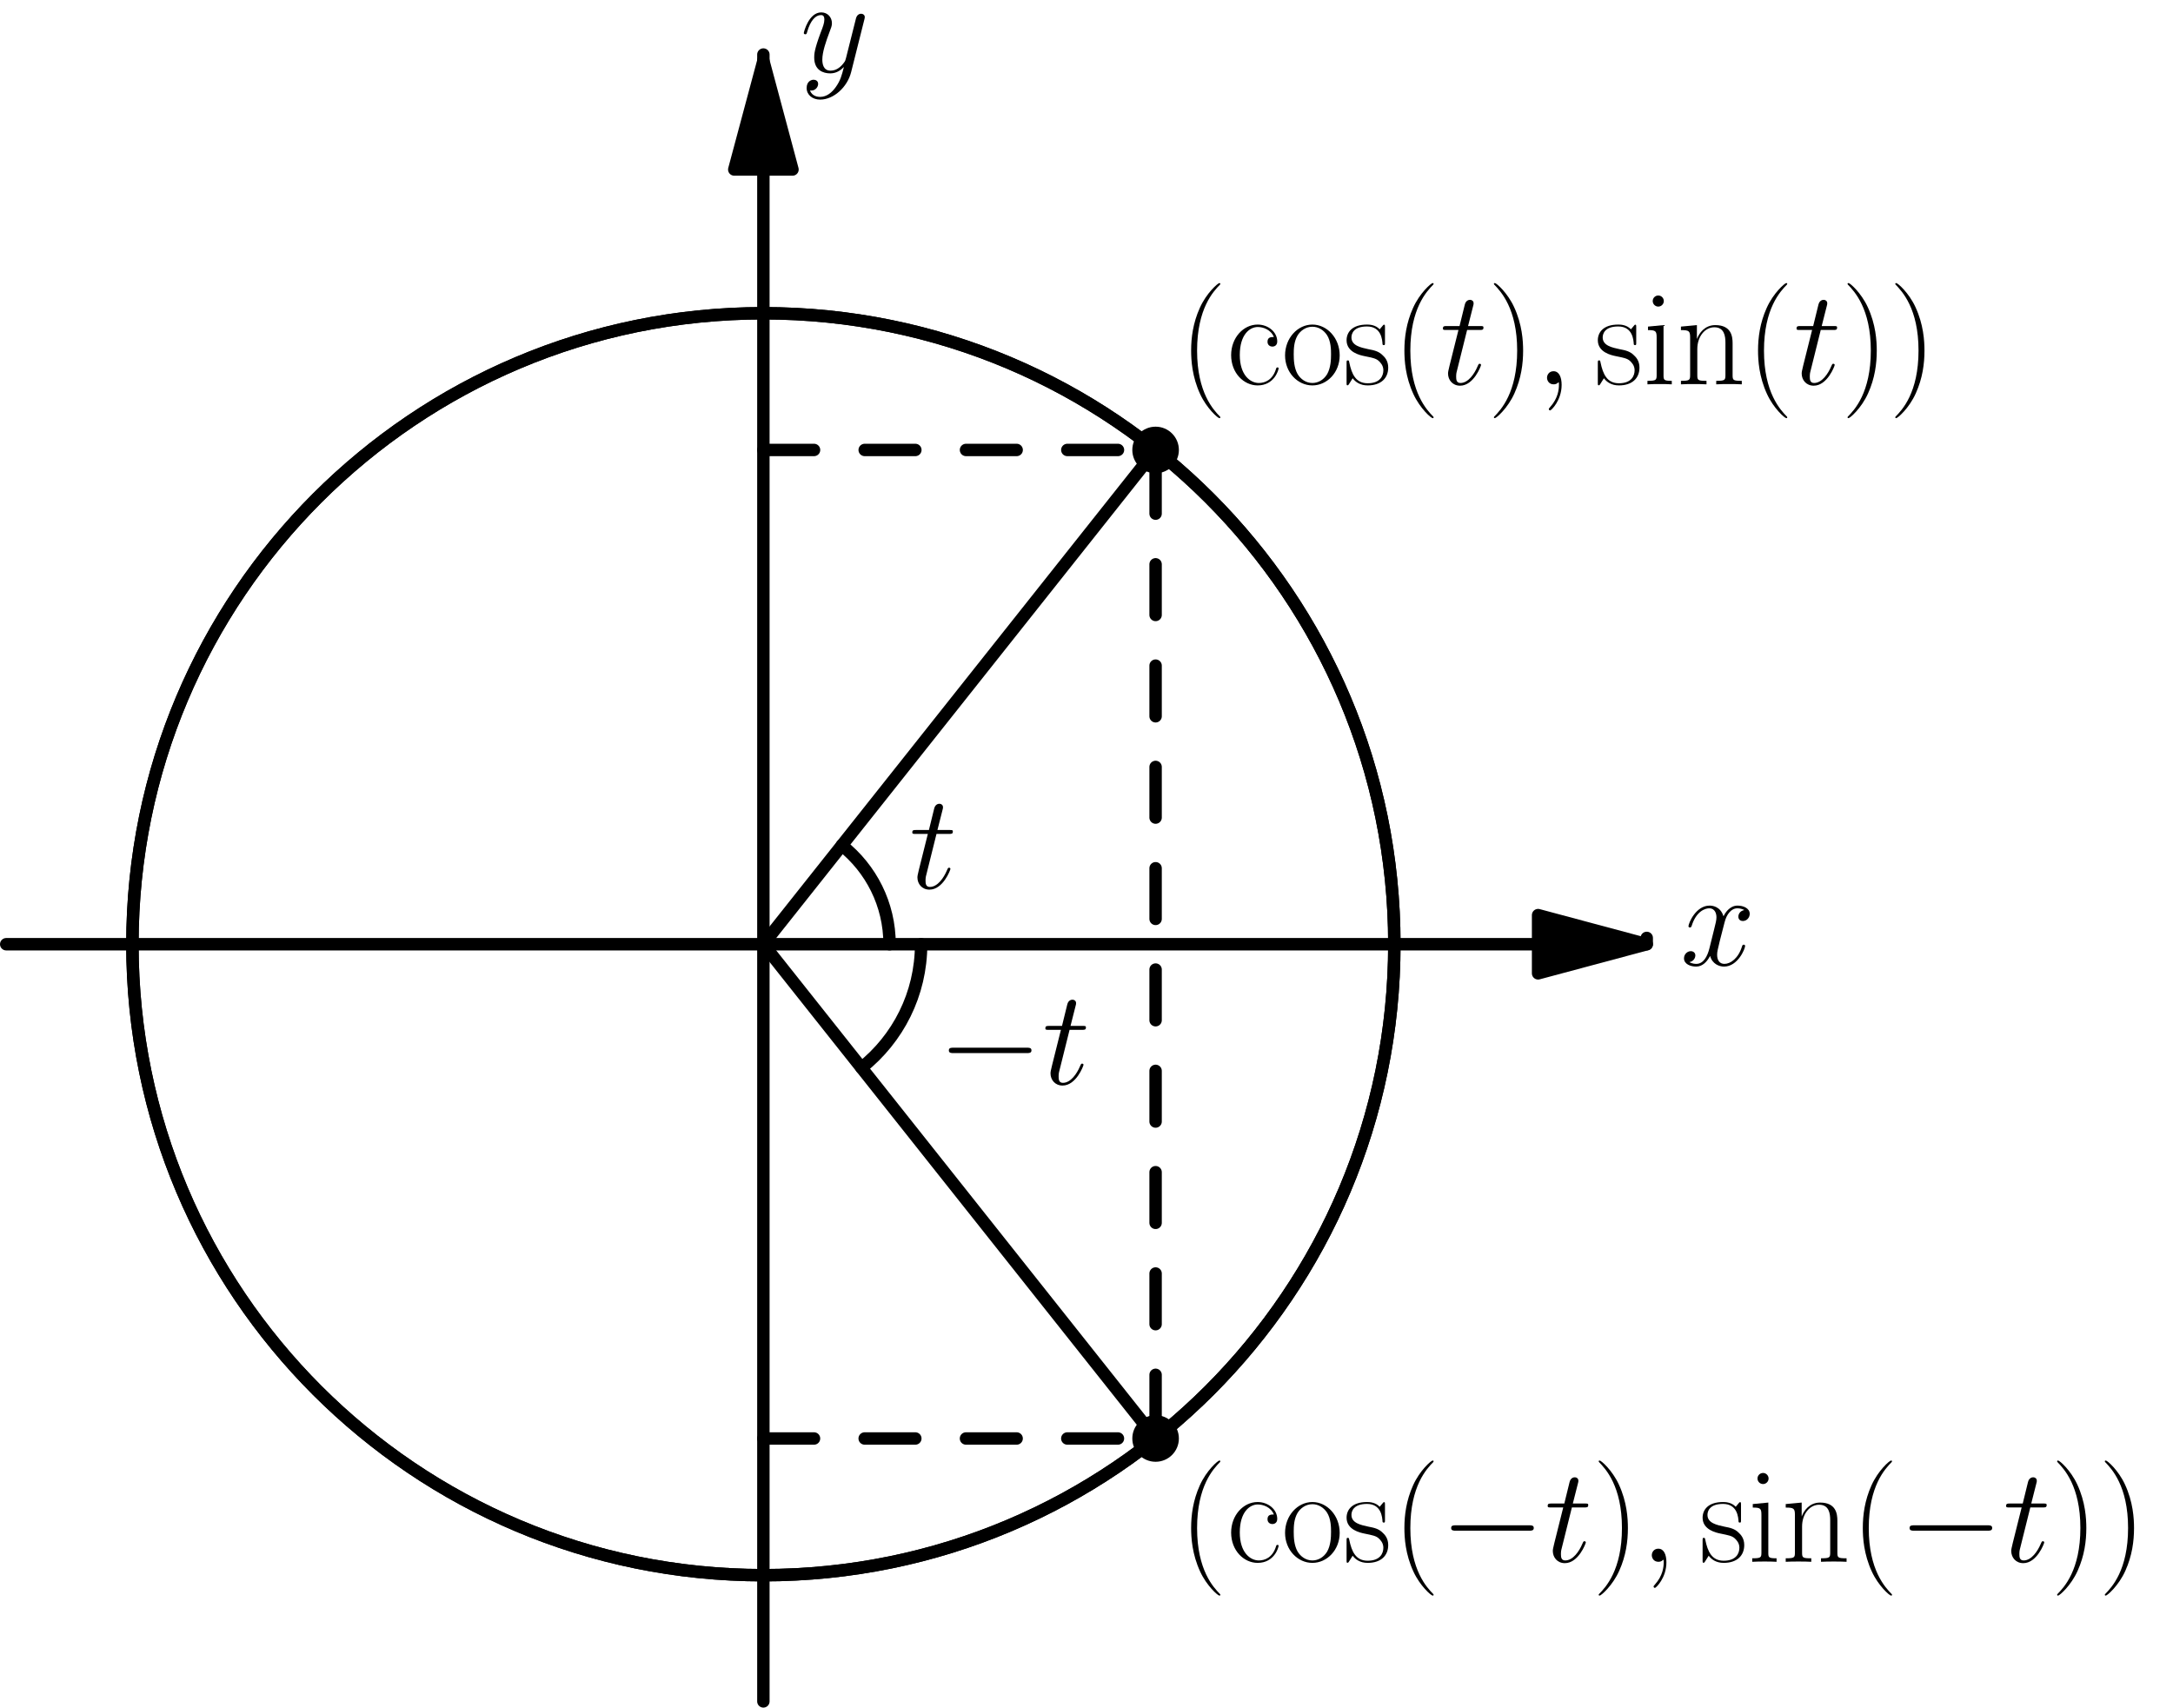
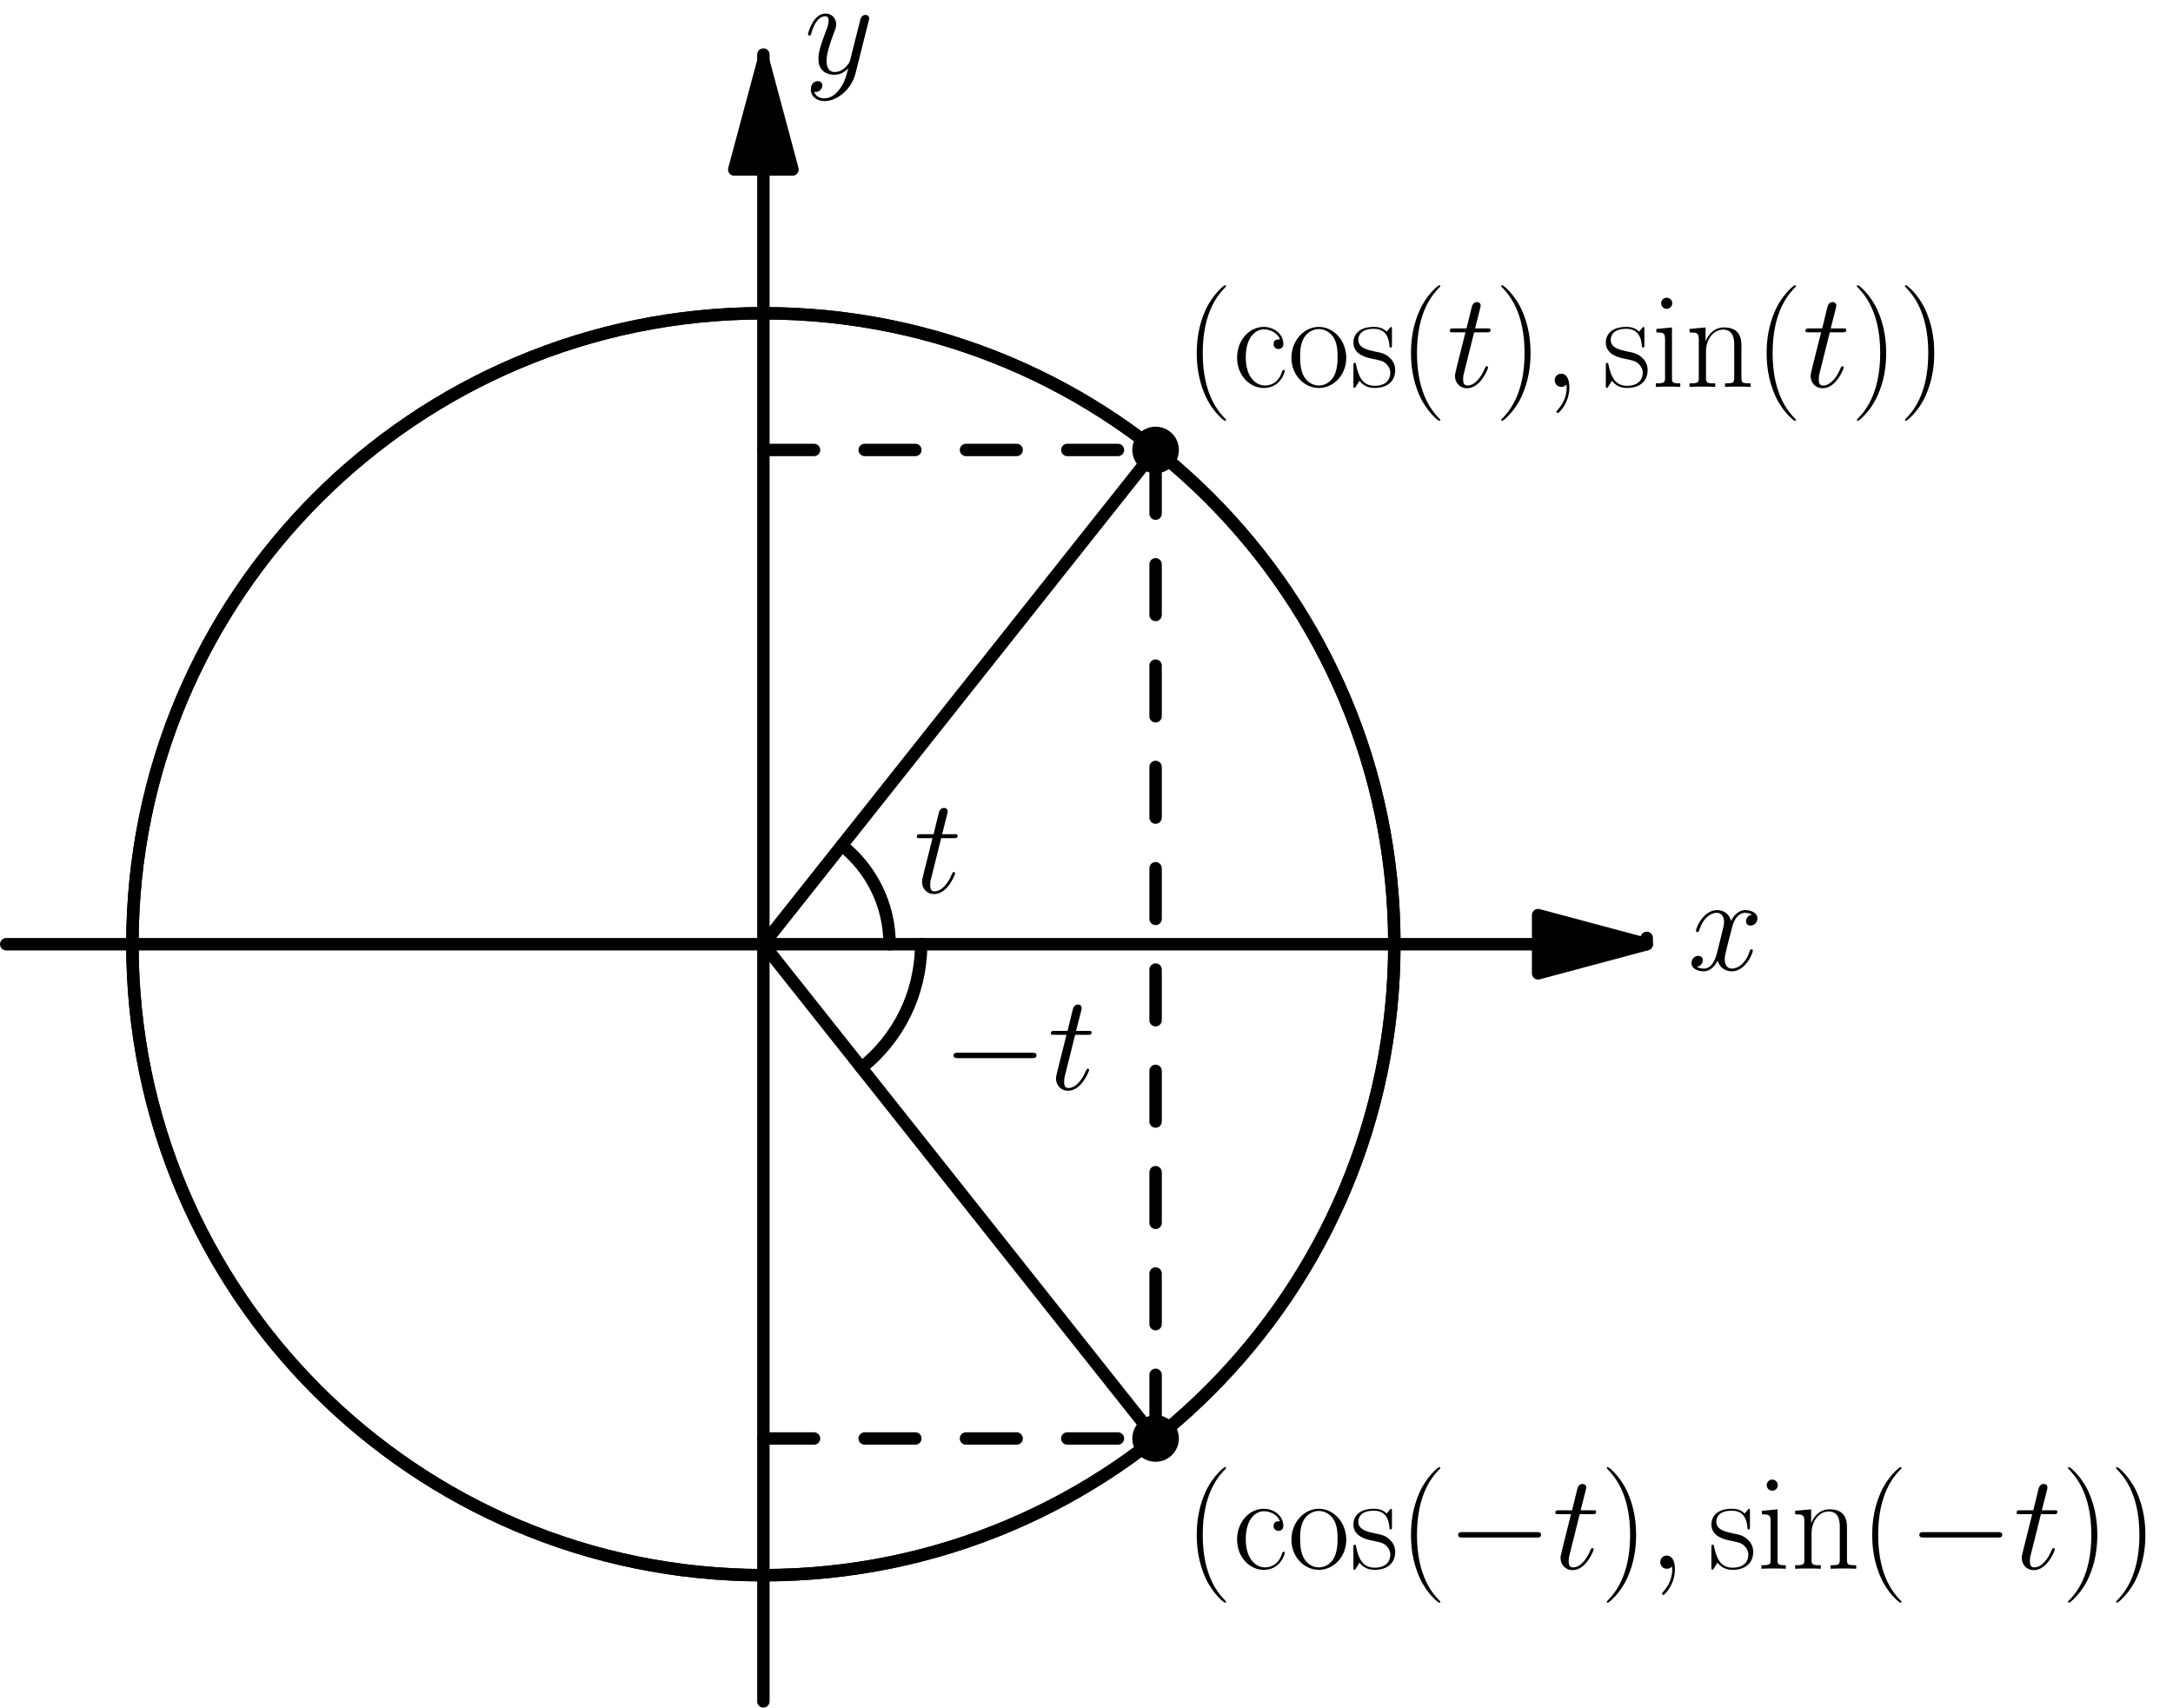
- <svg xmlns="http://www.w3.org/2000/svg" xmlns:xlink="http://www.w3.org/1999/xlink" height="313.022pt" version="1.1" viewBox="56.621 54.06 398.339 313.022" width="398.339pt">
+ <svg xmlns="http://www.w3.org/2000/svg" xmlns:xlink="http://www.w3.org/1999/xlink" height="311.853pt" version="1.1" viewBox="56.409 53.858 396.851 311.853" width="396.851pt">
  <defs>
-     <path d="M16.335 -5.701C16.756 -5.701 17.202 -5.701 17.202 -6.197S16.756 -6.692 16.335 -6.692H2.925C2.503 -6.692 2.057 -6.692 2.057 -6.197S2.503 -5.701 2.925 -5.701H16.335Z" id="g0-0" />
-     <path d="M7.585 6.048C7.585 6.023 7.585 5.974 7.51 5.899C6.37 4.734 3.321 1.562 3.321 -6.172S6.321 -17.053 7.535 -18.293C7.535 -18.318 7.585 -18.367 7.585 -18.442S7.51 -18.566 7.411 -18.566C7.139 -18.566 5.032 -16.731 3.817 -14.005C2.578 -11.253 2.231 -8.576 2.231 -6.197C2.231 -4.412 2.404 -1.388 3.892 1.809C5.081 4.387 7.114 6.197 7.411 6.197C7.535 6.197 7.585 6.147 7.585 6.048Z" id="g2-40" />
-     <path d="M6.519 -6.172C6.519 -7.957 6.345 -10.981 4.858 -14.178C3.668 -16.756 1.636 -18.566 1.339 -18.566C1.264 -18.566 1.165 -18.541 1.165 -18.417C1.165 -18.367 1.19 -18.342 1.215 -18.293C2.404 -17.053 5.428 -13.905 5.428 -6.197C5.428 1.537 2.429 4.685 1.215 5.924C1.19 5.974 1.165 5.998 1.165 6.048C1.165 6.172 1.264 6.197 1.339 6.197C1.611 6.197 3.718 4.363 4.933 1.636C6.172 -1.115 6.519 -3.792 6.519 -6.172Z" id="g2-41" />
-     <path d="M8.651 -8.675C8.18 -8.675 7.486 -8.675 7.486 -7.808C7.486 -7.114 8.056 -6.916 8.378 -6.916C8.552 -6.916 9.27 -6.99 9.27 -7.857C9.27 -9.617 7.585 -10.956 5.676 -10.956C3.049 -10.956 0.818 -8.527 0.818 -5.354C0.818 -2.057 3.148 0.198 5.676 0.198C8.75 0.198 9.518 -2.652 9.518 -2.925C9.518 -3.024 9.493 -3.098 9.32 -3.098S9.122 -3.074 9.022 -2.751C8.378 -0.744 6.965 -0.248 5.899 -0.248C4.313 -0.248 2.404 -1.71 2.404 -5.379C2.404 -9.146 4.239 -10.51 5.701 -10.51C6.668 -10.51 8.105 -10.039 8.651 -8.675Z" id="g2-99" />
-     <path d="M3.842 -15.269C3.842 -15.814 3.396 -16.285 2.826 -16.285C2.28 -16.285 1.809 -15.839 1.809 -15.269C1.809 -14.723 2.256 -14.253 2.826 -14.253C3.371 -14.253 3.842 -14.699 3.842 -15.269ZM0.942 -10.584V-9.94C2.33 -9.94 2.528 -9.791 2.528 -8.601V-1.71C2.528 -0.768 2.429 -0.644 0.843 -0.644V0C1.438 -0.05 2.503 -0.05 3.123 -0.05C3.718 -0.05 4.734 -0.05 5.304 0V-0.644C3.842 -0.644 3.792 -0.793 3.792 -1.686V-10.857L0.942 -10.584Z" id="g2-105" />
-     <path d="M10.287 -7.535C10.287 -8.799 10.039 -10.857 7.114 -10.857C5.156 -10.857 4.139 -9.345 3.768 -8.353H3.743V-10.857L0.818 -10.584V-9.94C2.28 -9.94 2.503 -9.791 2.503 -8.601V-1.71C2.503 -0.768 2.404 -0.644 0.818 -0.644V0C1.413 -0.05 2.503 -0.05 3.148 -0.05S4.908 -0.05 5.503 0V-0.644C3.916 -0.644 3.817 -0.744 3.817 -1.71V-6.469C3.817 -8.75 5.205 -10.46 6.94 -10.46C8.775 -10.46 8.973 -8.824 8.973 -7.634V-1.71C8.973 -0.768 8.874 -0.644 7.287 -0.644V0C7.882 -0.05 8.973 -0.05 9.617 -0.05S11.377 -0.05 11.972 0V-0.644C10.386 -0.644 10.287 -0.744 10.287 -1.71V-7.535Z" id="g2-110" />
-     <path d="M10.683 -5.304C10.683 -8.477 8.378 -10.956 5.676 -10.956S0.669 -8.477 0.669 -5.304C0.669 -2.181 2.974 0.198 5.676 0.198S10.683 -2.181 10.683 -5.304ZM5.676 -0.248C4.511 -0.248 3.52 -0.942 2.95 -1.909C2.33 -3.024 2.256 -4.412 2.256 -5.503C2.256 -6.544 2.305 -7.833 2.95 -8.948C3.445 -9.766 4.412 -10.559 5.676 -10.559C6.792 -10.559 7.734 -9.94 8.328 -9.072C9.097 -7.907 9.097 -6.271 9.097 -5.503C9.097 -4.536 9.047 -3.049 8.378 -1.859C7.684 -0.719 6.618 -0.248 5.676 -0.248Z" id="g2-111" />
-     <path d="M7.659 -10.46C7.659 -10.906 7.634 -10.931 7.486 -10.931C7.387 -10.931 7.362 -10.906 7.064 -10.534C6.99 -10.435 6.767 -10.188 6.692 -10.088C5.899 -10.931 4.784 -10.956 4.363 -10.956C1.611 -10.956 0.62 -9.518 0.62 -8.081C0.62 -5.85 3.148 -5.329 3.867 -5.18C5.428 -4.858 5.974 -4.759 6.494 -4.313C6.816 -4.016 7.362 -3.47 7.362 -2.578C7.362 -1.537 6.767 -0.198 4.486 -0.198C2.33 -0.198 1.562 -1.834 1.115 -4.016C1.041 -4.363 1.041 -4.387 0.843 -4.387S0.62 -4.363 0.62 -3.867V-0.297C0.62 0.149 0.644 0.174 0.793 0.174C0.917 0.174 0.942 0.149 1.066 -0.05C1.215 -0.273 1.586 -0.868 1.735 -1.115C2.231 -0.446 3.098 0.198 4.486 0.198C6.94 0.198 8.254 -1.14 8.254 -3.074C8.254 -4.338 7.585 -5.007 7.263 -5.304C6.519 -6.073 5.651 -6.246 4.61 -6.445C3.247 -6.742 1.512 -7.089 1.512 -8.601C1.512 -9.246 1.859 -10.609 4.363 -10.609C7.015 -10.609 7.163 -8.13 7.213 -7.337C7.238 -7.213 7.362 -7.188 7.436 -7.188C7.659 -7.188 7.659 -7.263 7.659 -7.684V-10.46Z" id="g2-115" />
-     <path d="M4.833 0.099C4.833 -1.339 4.363 -2.404 3.346 -2.404C2.553 -2.404 2.156 -1.76 2.156 -1.215S2.528 0 3.371 0C3.693 0 3.966 -0.099 4.189 -0.322C4.239 -0.372 4.263 -0.372 4.288 -0.372C4.338 -0.372 4.338 -0.025 4.338 0.099C4.338 0.917 4.189 2.528 2.751 4.139C2.479 4.437 2.479 4.486 2.479 4.536C2.479 4.66 2.603 4.784 2.727 4.784C2.925 4.784 4.833 2.95 4.833 0.099Z" id="g1-59" />
-     <path d="M4.982 -9.964H7.263C7.734 -9.964 7.981 -9.964 7.981 -10.411C7.981 -10.683 7.833 -10.683 7.337 -10.683H5.156L6.073 -14.302C6.172 -14.649 6.172 -14.699 6.172 -14.872C6.172 -15.269 5.85 -15.492 5.528 -15.492C5.329 -15.492 4.759 -15.418 4.561 -14.624L3.594 -10.683H1.264C0.768 -10.683 0.545 -10.683 0.545 -10.212C0.545 -9.964 0.719 -9.964 1.19 -9.964H3.396L1.76 -3.421C1.562 -2.553 1.487 -2.305 1.487 -1.983C1.487 -0.818 2.305 0.248 3.693 0.248C6.197 0.248 7.535 -3.371 7.535 -3.545C7.535 -3.693 7.436 -3.768 7.287 -3.768C7.238 -3.768 7.139 -3.768 7.089 -3.668C7.064 -3.644 7.04 -3.619 6.866 -3.222C6.345 -1.983 5.205 -0.248 3.768 -0.248C3.024 -0.248 2.974 -0.868 2.974 -1.413C2.974 -1.438 2.974 -1.909 3.049 -2.206L4.982 -9.964Z" id="g1-116" />
-     <path d="M11.749 -10.113C10.956 -9.964 10.658 -9.37 10.658 -8.899C10.658 -8.304 11.129 -8.105 11.476 -8.105C12.22 -8.105 12.741 -8.75 12.741 -9.419C12.741 -10.46 11.551 -10.931 10.51 -10.931C8.998 -10.931 8.155 -9.444 7.932 -8.973C7.362 -10.832 5.825 -10.931 5.379 -10.931C2.851 -10.931 1.512 -7.684 1.512 -7.139C1.512 -7.04 1.611 -6.916 1.785 -6.916C1.983 -6.916 2.033 -7.064 2.082 -7.163C2.925 -9.915 4.586 -10.435 5.304 -10.435C6.42 -10.435 6.643 -9.394 6.643 -8.799C6.643 -8.254 6.494 -7.684 6.197 -6.494L5.354 -3.098C4.982 -1.611 4.263 -0.248 2.95 -0.248C2.826 -0.248 2.206 -0.248 1.686 -0.57C2.578 -0.744 2.776 -1.487 2.776 -1.785C2.776 -2.28 2.404 -2.578 1.933 -2.578C1.339 -2.578 0.694 -2.057 0.694 -1.264C0.694 -0.223 1.859 0.248 2.925 0.248C4.115 0.248 4.957 -0.694 5.478 -1.71C5.875 -0.248 7.114 0.248 8.031 0.248C10.559 0.248 11.898 -2.999 11.898 -3.545C11.898 -3.668 11.799 -3.768 11.65 -3.768C11.427 -3.768 11.402 -3.644 11.328 -3.445C10.658 -1.264 9.221 -0.248 8.105 -0.248C7.238 -0.248 6.767 -0.892 6.767 -1.909C6.767 -2.454 6.866 -2.851 7.263 -4.486L8.13 -7.857C8.502 -9.345 9.345 -10.435 10.485 -10.435C10.534 -10.435 11.229 -10.435 11.749 -10.113Z" id="g1-120" />
-     <path d="M6.519 2.776C5.85 3.718 4.883 4.561 3.668 4.561C3.371 4.561 2.181 4.511 1.809 3.371C1.884 3.396 2.008 3.396 2.057 3.396C2.801 3.396 3.297 2.751 3.297 2.181S2.826 1.413 2.454 1.413C2.057 1.413 1.19 1.71 1.19 2.925C1.19 4.189 2.256 5.057 3.668 5.057C6.147 5.057 8.651 2.776 9.345 0.025L11.774 -9.642C11.799 -9.766 11.848 -9.915 11.848 -10.063C11.848 -10.435 11.551 -10.683 11.179 -10.683C10.956 -10.683 10.435 -10.584 10.237 -9.84L8.403 -2.553C8.279 -2.107 8.279 -2.057 8.081 -1.785C7.585 -1.091 6.767 -0.248 5.577 -0.248C4.189 -0.248 4.065 -1.611 4.065 -2.28C4.065 -3.693 4.734 -5.602 5.404 -7.387C5.676 -8.105 5.825 -8.452 5.825 -8.948C5.825 -9.989 5.081 -10.931 3.867 -10.931C1.586 -10.931 0.669 -7.337 0.669 -7.139C0.669 -7.04 0.768 -6.916 0.942 -6.916C1.165 -6.916 1.19 -7.015 1.289 -7.362C1.884 -9.444 2.826 -10.435 3.792 -10.435C4.016 -10.435 4.437 -10.435 4.437 -9.617C4.437 -8.973 4.164 -8.254 3.792 -7.312C2.578 -4.065 2.578 -3.247 2.578 -2.652C2.578 -0.297 4.263 0.248 5.503 0.248C6.222 0.248 7.114 0.025 7.981 -0.892L8.006 -0.868C7.634 0.595 7.387 1.562 6.519 2.776Z" id="g1-121" />
+     <path d="M4.852 0.1C4.852 -1.344 4.379 -2.413 3.359 -2.413C2.563 -2.413 2.165 -1.766 2.165 -1.219S2.538 0 3.384 0C3.707 0 3.981 -0.1 4.205 -0.323C4.254 -0.373 4.279 -0.373 4.304 -0.373C4.354 -0.373 4.354 -0.025 4.354 0.1C4.354 0.921 4.205 2.538 2.762 4.155C2.488 4.454 2.488 4.503 2.488 4.553C2.488 4.677 2.612 4.802 2.737 4.802C2.936 4.802 4.852 2.961 4.852 0.1Z" id="g0-59" />
+     <path d="M5.001 -10.002H7.29C7.763 -10.002 8.011 -10.002 8.011 -10.45C8.011 -10.723 7.862 -10.723 7.364 -10.723H5.175L6.096 -14.356C6.195 -14.704 6.195 -14.754 6.195 -14.928C6.195 -15.326 5.872 -15.55 5.548 -15.55C5.349 -15.55 4.777 -15.475 4.578 -14.679L3.608 -10.723H1.269C0.771 -10.723 0.547 -10.723 0.547 -10.251C0.547 -10.002 0.722 -10.002 1.194 -10.002H3.409L1.766 -3.433C1.567 -2.563 1.493 -2.314 1.493 -1.99C1.493 -0.821 2.314 0.249 3.707 0.249C6.22 0.249 7.564 -3.384 7.564 -3.558C7.564 -3.707 7.464 -3.782 7.315 -3.782C7.265 -3.782 7.165 -3.782 7.116 -3.682C7.091 -3.657 7.066 -3.632 6.892 -3.234C6.369 -1.99 5.225 -0.249 3.782 -0.249C3.035 -0.249 2.986 -0.871 2.986 -1.418C2.986 -1.443 2.986 -1.916 3.06 -2.214L5.001 -10.002Z" id="g0-116" />
+     <path d="M11.793 -10.151C10.997 -10.002 10.698 -9.405 10.698 -8.932C10.698 -8.335 11.171 -8.136 11.519 -8.136C12.266 -8.136 12.788 -8.783 12.788 -9.454C12.788 -10.499 11.594 -10.972 10.549 -10.972C9.031 -10.972 8.186 -9.479 7.962 -9.007C7.389 -10.873 5.847 -10.972 5.399 -10.972C2.861 -10.972 1.518 -7.713 1.518 -7.165C1.518 -7.066 1.617 -6.942 1.791 -6.942C1.99 -6.942 2.04 -7.091 2.09 -7.19C2.936 -9.952 4.603 -10.475 5.324 -10.475C6.444 -10.475 6.668 -9.43 6.668 -8.832C6.668 -8.285 6.519 -7.713 6.22 -6.519L5.374 -3.11C5.001 -1.617 4.279 -0.249 2.961 -0.249C2.836 -0.249 2.214 -0.249 1.692 -0.572C2.588 -0.746 2.787 -1.493 2.787 -1.791C2.787 -2.289 2.413 -2.588 1.941 -2.588C1.344 -2.588 0.697 -2.065 0.697 -1.269C0.697 -0.224 1.866 0.249 2.936 0.249C4.13 0.249 4.976 -0.697 5.498 -1.717C5.897 -0.249 7.141 0.249 8.061 0.249C10.599 0.249 11.942 -3.01 11.942 -3.558C11.942 -3.682 11.843 -3.782 11.694 -3.782C11.47 -3.782 11.445 -3.657 11.37 -3.458C10.698 -1.269 9.255 -0.249 8.136 -0.249C7.265 -0.249 6.792 -0.896 6.792 -1.916C6.792 -2.463 6.892 -2.861 7.29 -4.503L8.161 -7.887C8.534 -9.38 9.38 -10.475 10.524 -10.475C10.574 -10.475 11.271 -10.475 11.793 -10.151Z" id="g0-120" />
+     <path d="M6.543 2.787C5.872 3.732 4.901 4.578 3.682 4.578C3.384 4.578 2.189 4.528 1.816 3.384C1.891 3.409 2.015 3.409 2.065 3.409C2.811 3.409 3.309 2.762 3.309 2.189S2.836 1.418 2.463 1.418C2.065 1.418 1.194 1.717 1.194 2.936C1.194 4.205 2.264 5.076 3.682 5.076C6.17 5.076 8.683 2.787 9.38 0.025L11.818 -9.678C11.843 -9.803 11.893 -9.952 11.893 -10.101C11.893 -10.475 11.594 -10.723 11.221 -10.723C10.997 -10.723 10.475 -10.624 10.275 -9.877L8.434 -2.563C8.31 -2.115 8.31 -2.065 8.111 -1.791C7.613 -1.095 6.792 -0.249 5.598 -0.249C4.205 -0.249 4.08 -1.617 4.08 -2.289C4.08 -3.707 4.752 -5.623 5.424 -7.414C5.698 -8.136 5.847 -8.484 5.847 -8.982C5.847 -10.027 5.1 -10.972 3.881 -10.972C1.592 -10.972 0.672 -7.364 0.672 -7.165C0.672 -7.066 0.771 -6.942 0.945 -6.942C1.169 -6.942 1.194 -7.041 1.294 -7.389C1.891 -9.479 2.836 -10.475 3.807 -10.475C4.031 -10.475 4.454 -10.475 4.454 -9.653C4.454 -9.007 4.18 -8.285 3.807 -7.34C2.588 -4.08 2.588 -3.259 2.588 -2.662C2.588 -0.299 4.279 0.249 5.523 0.249C6.245 0.249 7.141 0.025 8.011 -0.896L8.036 -0.871C7.663 0.597 7.414 1.567 6.543 2.787Z" id="g0-121" />
+     <path d="M7.613 6.071C7.613 6.046 7.613 5.996 7.539 5.921C6.394 4.752 3.334 1.567 3.334 -6.195S6.344 -17.117 7.564 -18.361C7.564 -18.386 7.613 -18.436 7.613 -18.511S7.539 -18.635 7.439 -18.635C7.165 -18.635 5.051 -16.794 3.832 -14.057C2.588 -11.296 2.239 -8.608 2.239 -6.22C2.239 -4.429 2.413 -1.393 3.906 1.816C5.1 4.404 7.141 6.22 7.439 6.22C7.564 6.22 7.613 6.17 7.613 6.071Z" id="g1-40" />
+     <path d="M6.543 -6.195C6.543 -7.986 6.369 -11.022 4.876 -14.231C3.682 -16.819 1.642 -18.635 1.344 -18.635C1.269 -18.635 1.169 -18.61 1.169 -18.486C1.169 -18.436 1.194 -18.411 1.219 -18.361C2.413 -17.117 5.449 -13.958 5.449 -6.22C5.449 1.543 2.438 4.702 1.219 5.946C1.194 5.996 1.169 6.021 1.169 6.071C1.169 6.195 1.269 6.22 1.344 6.22C1.617 6.22 3.732 4.379 4.951 1.642C6.195 -1.12 6.543 -3.807 6.543 -6.195Z" id="g1-41" />
+     <path d="M8.683 -8.708C8.21 -8.708 7.514 -8.708 7.514 -7.837C7.514 -7.141 8.086 -6.942 8.409 -6.942C8.584 -6.942 9.305 -7.016 9.305 -7.887C9.305 -9.653 7.613 -10.997 5.698 -10.997C3.06 -10.997 0.821 -8.559 0.821 -5.374C0.821 -2.065 3.16 0.199 5.698 0.199C8.783 0.199 9.554 -2.662 9.554 -2.936C9.554 -3.035 9.529 -3.11 9.355 -3.11S9.156 -3.085 9.056 -2.762C8.409 -0.746 6.991 -0.249 5.921 -0.249C4.329 -0.249 2.413 -1.717 2.413 -5.399C2.413 -9.181 4.254 -10.549 5.722 -10.549C6.693 -10.549 8.136 -10.076 8.683 -8.708Z" id="g1-99" />
+     <path d="M3.856 -15.326C3.856 -15.873 3.409 -16.346 2.836 -16.346C2.289 -16.346 1.816 -15.898 1.816 -15.326C1.816 -14.779 2.264 -14.306 2.836 -14.306C3.384 -14.306 3.856 -14.754 3.856 -15.326ZM0.945 -10.624V-9.977C2.339 -9.977 2.538 -9.828 2.538 -8.633V-1.717C2.538 -0.771 2.438 -0.647 0.846 -0.647V0C1.443 -0.05 2.513 -0.05 3.135 -0.05C3.732 -0.05 4.752 -0.05 5.324 0V-0.647C3.856 -0.647 3.807 -0.796 3.807 -1.692V-10.897L0.945 -10.624Z" id="g1-105" />
+     <path d="M10.325 -7.564C10.325 -8.832 10.076 -10.897 7.141 -10.897C5.175 -10.897 4.155 -9.38 3.782 -8.385H3.757V-10.897L0.821 -10.624V-9.977C2.289 -9.977 2.513 -9.828 2.513 -8.633V-1.717C2.513 -0.771 2.413 -0.647 0.821 -0.647V0C1.418 -0.05 2.513 -0.05 3.16 -0.05S4.926 -0.05 5.523 0V-0.647C3.931 -0.647 3.832 -0.746 3.832 -1.717V-6.494C3.832 -8.783 5.225 -10.499 6.966 -10.499C8.808 -10.499 9.007 -8.857 9.007 -7.663V-1.717C9.007 -0.771 8.907 -0.647 7.315 -0.647V0C7.912 -0.05 9.007 -0.05 9.653 -0.05S11.42 -0.05 12.017 0V-0.647C10.425 -0.647 10.325 -0.746 10.325 -1.717V-7.564Z" id="g1-110" />
+     <path d="M10.723 -5.324C10.723 -8.509 8.409 -10.997 5.698 -10.997S0.672 -8.509 0.672 -5.324C0.672 -2.189 2.986 0.199 5.698 0.199S10.723 -2.189 10.723 -5.324ZM5.698 -0.249C4.528 -0.249 3.533 -0.945 2.961 -1.916C2.339 -3.035 2.264 -4.429 2.264 -5.523C2.264 -6.568 2.314 -7.862 2.961 -8.982C3.458 -9.803 4.429 -10.599 5.698 -10.599C6.817 -10.599 7.763 -9.977 8.36 -9.106C9.131 -7.937 9.131 -6.295 9.131 -5.523C9.131 -4.553 9.081 -3.06 8.409 -1.866C7.713 -0.722 6.643 -0.249 5.698 -0.249Z" id="g1-111" />
+     <path d="M7.688 -10.499C7.688 -10.947 7.663 -10.972 7.514 -10.972C7.414 -10.972 7.389 -10.947 7.091 -10.574C7.016 -10.475 6.792 -10.226 6.718 -10.126C5.921 -10.972 4.802 -10.997 4.379 -10.997C1.617 -10.997 0.622 -9.554 0.622 -8.111C0.622 -5.872 3.16 -5.349 3.881 -5.2C5.449 -4.876 5.996 -4.777 6.519 -4.329C6.842 -4.031 7.389 -3.483 7.389 -2.588C7.389 -1.543 6.792 -0.199 4.503 -0.199C2.339 -0.199 1.567 -1.841 1.12 -4.031C1.045 -4.379 1.045 -4.404 0.846 -4.404S0.622 -4.379 0.622 -3.881V-0.299C0.622 0.149 0.647 0.174 0.796 0.174C0.921 0.174 0.945 0.149 1.07 -0.05C1.219 -0.274 1.592 -0.871 1.742 -1.12C2.239 -0.448 3.11 0.199 4.503 0.199C6.966 0.199 8.285 -1.144 8.285 -3.085C8.285 -4.354 7.613 -5.026 7.29 -5.324C6.543 -6.096 5.673 -6.27 4.628 -6.469C3.259 -6.767 1.518 -7.116 1.518 -8.633C1.518 -9.28 1.866 -10.649 4.379 -10.649C7.041 -10.649 7.19 -8.161 7.24 -7.364C7.265 -7.24 7.389 -7.215 7.464 -7.215C7.688 -7.215 7.688 -7.29 7.688 -7.713V-10.499Z" id="g1-115" />
+     <path d="M16.396 -5.722C16.819 -5.722 17.267 -5.722 17.267 -6.22S16.819 -6.718 16.396 -6.718H2.936C2.513 -6.718 2.065 -6.718 2.065 -6.22S2.513 -5.722 2.936 -5.722H16.396Z" id="g2-0" />
  </defs>
-   <g id="page1">
+   <g id="page1" transform="matrix(0.996264 0 0 0.996264 0 0)">
    <g transform="matrix(1 0 0 1 196.558 227.146)">
      <path d="M 115.665 0C 115.665 -63.88 63.88 -115.665 0 -115.665C -63.88 -115.665 -115.665 -63.88 -115.665 -0C -115.665 63.88 -63.88 115.665 0 115.665C 63.88 115.665 115.665 63.88 115.665 0Z" fill="none" stroke="#000000" stroke-linecap="round" stroke-linejoin="round" stroke-miterlimit="10.037" stroke-width="2.276" />
    </g>
    <g transform="matrix(1 0 0 1 196.558 227.146)">
      <path d="M 142.015 0L -138.798 -0" fill="none" stroke="#000000" stroke-linecap="round" stroke-linejoin="round" stroke-miterlimit="10.037" stroke-width="2.276" />
    </g>
    <g transform="matrix(1 0 0 1 196.558 227.146)">
-       <path d="M 161.931 2.92526e-15L 142.015 -5.337L 142.015 5.337L 161.931 2.92526e-15Z" fill="#000000" />
+       <path d="M 161.931 0L 142.015 -5.337L 142.015 5.337L 161.931 0Z" fill="#000000" />
    </g>
    <g transform="matrix(1 0 0 1 196.558 227.146)">
-       <path d="M 161.931 2.92526e-15L 142.015 -5.337L 142.015 5.337L 161.931 2.92526e-15Z" fill="none" stroke="#000000" stroke-linecap="round" stroke-linejoin="round" stroke-miterlimit="10.037" stroke-width="2.276" />
+       <path d="M 161.931 0L 142.015 -5.337L 142.015 5.337L 161.931 0Z" fill="none" stroke="#000000" stroke-linecap="round" stroke-linejoin="round" stroke-miterlimit="10.037" stroke-width="2.276" />
    </g>
    <g transform="matrix(1 0 0 1 196.558 227.146)">
      <path d="M 161.931 0L 161.931 -1.157" fill="none" stroke="#000000" stroke-linecap="round" stroke-linejoin="round" stroke-miterlimit="10.037" stroke-width="2.276" />
    </g>
-     <use x="364.626" xlink:href="#g1-120" y="230.997" />
+     <use x="365.993" xlink:href="#g0-120" y="231.864" />
    <g transform="matrix(1 0 0 1 196.558 227.146)">
      <path d="M 0 -142.015L 0 138.798" fill="none" stroke="#000000" stroke-linecap="round" stroke-linejoin="round" stroke-miterlimit="10.037" stroke-width="2.276" />
    </g>
    <g transform="matrix(1 0 0 1 196.558 227.146)">
-       <path d="M 2.92526e-15 -161.931L -5.337 -142.015L 5.337 -142.015L 2.92526e-15 -161.931Z" fill="#000000" />
+       <path d="M 0 -161.931L -5.337 -142.015L 5.337 -142.015L 0 -161.931Z" fill="#000000" />
    </g>
    <g transform="matrix(1 0 0 1 196.558 227.146)">
-       <path d="M 2.92526e-15 -161.931L -5.337 -142.015L 5.337 -142.015L 2.92526e-15 -161.931Z" fill="none" stroke="#000000" stroke-linecap="round" stroke-linejoin="round" stroke-miterlimit="10.037" stroke-width="2.276" />
+       <path d="M 0 -161.931L -5.337 -142.015L 5.337 -142.015L 0 -161.931Z" fill="none" stroke="#000000" stroke-linecap="round" stroke-linejoin="round" stroke-miterlimit="10.037" stroke-width="2.276" />
    </g>
    <g transform="matrix(1 0 0 1 196.558 227.146)">
      <path d="M 0 -161.931L 0 -163.088" fill="none" stroke="#000000" stroke-linecap="round" stroke-linejoin="round" stroke-miterlimit="10.037" stroke-width="2.276" />
    </g>
-     <use x="203.299" xlink:href="#g1-121" y="67.261" />
+     <use x="204.061" xlink:href="#g0-121" y="67.513" />
    <g transform="matrix(1 0 0 1 196.558 227.146)">
      <path d="M 115.665 0C 115.665 -63.88 63.88 -115.665 0 -115.665C -63.88 -115.665 -115.665 -63.88 -115.665 -0C -115.665 63.88 -63.88 115.665 0 115.665C 63.88 115.665 115.665 63.88 115.665 0Z" fill="none" stroke="#000000" stroke-linecap="round" stroke-linejoin="round" stroke-miterlimit="10.037" stroke-width="2.276" />
    </g>
    <g transform="matrix(1 0 0 1 196.558 227.146)">
      <path d="M 71.899 -90.604L 0 0L 71.899 90.604" fill="none" stroke="#000000" stroke-linecap="round" stroke-linejoin="round" stroke-miterlimit="10.037" stroke-width="2.276" />
    </g>
    <g transform="matrix(1 0 0 1 196.558 227.146)">
      <circle cx="71.899" cy="-90.604" r="4.268" fill="#000000" />
    </g>
-     <use x="272.741" xlink:href="#g2-40" y="124.513" />
-     <use x="281.486" xlink:href="#g2-99" y="124.513" />
-     <use x="291.521" xlink:href="#g2-111" y="124.513" />
-     <use x="302.846" xlink:href="#g2-115" y="124.513" />
-     <use x="311.834" xlink:href="#g2-40" y="124.513" />
-     <use x="320.579" xlink:href="#g1-116" y="124.513" />
-     <use x="329.31" xlink:href="#g2-41" y="124.513" />
-     <use x="338.055" xlink:href="#g1-59" y="124.513" />
-     <use x="348.903" xlink:href="#g2-115" y="124.513" />
-     <use x="357.777" xlink:href="#g2-105" y="124.513" />
-     <use x="363.942" xlink:href="#g2-110" y="124.513" />
-     <use x="376.661" xlink:href="#g2-40" y="124.513" />
-     <use x="385.406" xlink:href="#g1-116" y="124.513" />
-     <use x="394.138" xlink:href="#g2-41" y="124.513" />
-     <use x="402.883" xlink:href="#g2-41" y="124.513" />
+     <use x="273.763" xlink:href="#g1-40" y="124.98" />
+     <use x="282.574" xlink:href="#g1-99" y="124.98" />
+     <use x="292.685" xlink:href="#g1-111" y="124.98" />
+     <use x="304.095" xlink:href="#g1-115" y="124.98" />
+     <use x="313.036" xlink:href="#g1-40" y="124.98" />
+     <use x="321.847" xlink:href="#g0-116" y="124.98" />
+     <use x="330.644" xlink:href="#g1-41" y="124.98" />
+     <use x="339.455" xlink:href="#g0-59" y="124.98" />
+     <use x="350.368" xlink:href="#g1-115" y="124.98" />
+     <use x="359.309" xlink:href="#g1-105" y="124.98" />
+     <use x="365.52" xlink:href="#g1-110" y="124.98" />
+     <use x="378.231" xlink:href="#g1-40" y="124.98" />
+     <use x="387.041" xlink:href="#g0-116" y="124.98" />
+     <use x="395.838" xlink:href="#g1-41" y="124.98" />
+     <use x="404.649" xlink:href="#g1-41" y="124.98" />
    <g transform="matrix(1 0 0 1 196.558 227.146)">
      <circle cx="71.899" cy="90.604" r="4.268" fill="#000000" />
    </g>
-     <use x="272.741" xlink:href="#g2-40" y="340.354" />
-     <use x="281.486" xlink:href="#g2-99" y="340.354" />
-     <use x="291.521" xlink:href="#g2-111" y="340.354" />
-     <use x="302.846" xlink:href="#g2-115" y="340.354" />
-     <use x="311.834" xlink:href="#g2-40" y="340.354" />
-     <use x="320.579" xlink:href="#g0-0" y="340.354" />
-     <use x="339.786" xlink:href="#g1-116" y="340.354" />
-     <use x="348.517" xlink:href="#g2-41" y="340.354" />
-     <use x="357.262" xlink:href="#g1-59" y="340.354" />
-     <use x="368.11" xlink:href="#g2-115" y="340.354" />
-     <use x="376.984" xlink:href="#g2-105" y="340.354" />
-     <use x="383.149" xlink:href="#g2-110" y="340.354" />
-     <use x="395.868" xlink:href="#g2-40" y="340.354" />
-     <use x="404.613" xlink:href="#g0-0" y="340.354" />
-     <use x="423.82" xlink:href="#g1-116" y="340.354" />
-     <use x="432.552" xlink:href="#g2-41" y="340.354" />
-     <use x="441.297" xlink:href="#g2-41" y="340.354" />
+     <use x="273.763" xlink:href="#g1-40" y="341.63" />
+     <use x="282.574" xlink:href="#g1-99" y="341.63" />
+     <use x="292.685" xlink:href="#g1-111" y="341.63" />
+     <use x="304.095" xlink:href="#g1-115" y="341.63" />
+     <use x="313.036" xlink:href="#g1-40" y="341.63" />
+     <use x="321.847" xlink:href="#g2-0" y="341.63" />
+     <use x="341.198" xlink:href="#g0-116" y="341.63" />
+     <use x="349.995" xlink:href="#g1-41" y="341.63" />
+     <use x="358.806" xlink:href="#g0-59" y="341.63" />
+     <use x="369.72" xlink:href="#g1-115" y="341.63" />
+     <use x="378.66" xlink:href="#g1-105" y="341.63" />
+     <use x="384.871" xlink:href="#g1-110" y="341.63" />
+     <use x="397.582" xlink:href="#g1-40" y="341.63" />
+     <use x="406.392" xlink:href="#g2-0" y="341.63" />
+     <use x="425.744" xlink:href="#g0-116" y="341.63" />
+     <use x="434.541" xlink:href="#g1-41" y="341.63" />
+     <use x="443.352" xlink:href="#g1-41" y="341.63" />
    <g transform="matrix(1 0 0 1 196.558 227.146)">
      <path d="M 23.133 0C 23.133 -7.341 19.713 -13.884 14.38 -18.122" fill="none" stroke="#000000" stroke-linecap="round" stroke-linejoin="round" stroke-miterlimit="10.037" stroke-width="2.276" />
    </g>
-     <use x="223.31" xlink:href="#g1-116" y="216.891" />
+     <use x="224.148" xlink:href="#g0-116" y="217.704" />
    <g transform="matrix(1 0 0 1 196.558 227.146)">
      <path d="M 17.975 22.652C 24.642 17.355 28.916 9.176 28.916 0" fill="none" stroke="#000000" stroke-linecap="round" stroke-linejoin="round" stroke-miterlimit="10.037" stroke-width="2.276" />
    </g>
-     <use x="228.499" xlink:href="#g0-0" y="252.804" />
-     <use x="247.706" xlink:href="#g1-116" y="252.804" />
+     <use x="229.356" xlink:href="#g2-0" y="253.752" />
+     <use x="248.708" xlink:href="#g0-116" y="253.752" />
    <g transform="matrix(1 0 0 1 196.558 227.146)">
      <path d="M 0 -90.604L 71.899 -90.604L 71.899 90.604L 0 90.604" fill="none" stroke="#000000" stroke-linecap="round" stroke-linejoin="round" stroke-miterlimit="10.037" stroke-width="2.276" stroke-dasharray="9.286,9.286" />
    </g>
  </g>
</svg>
